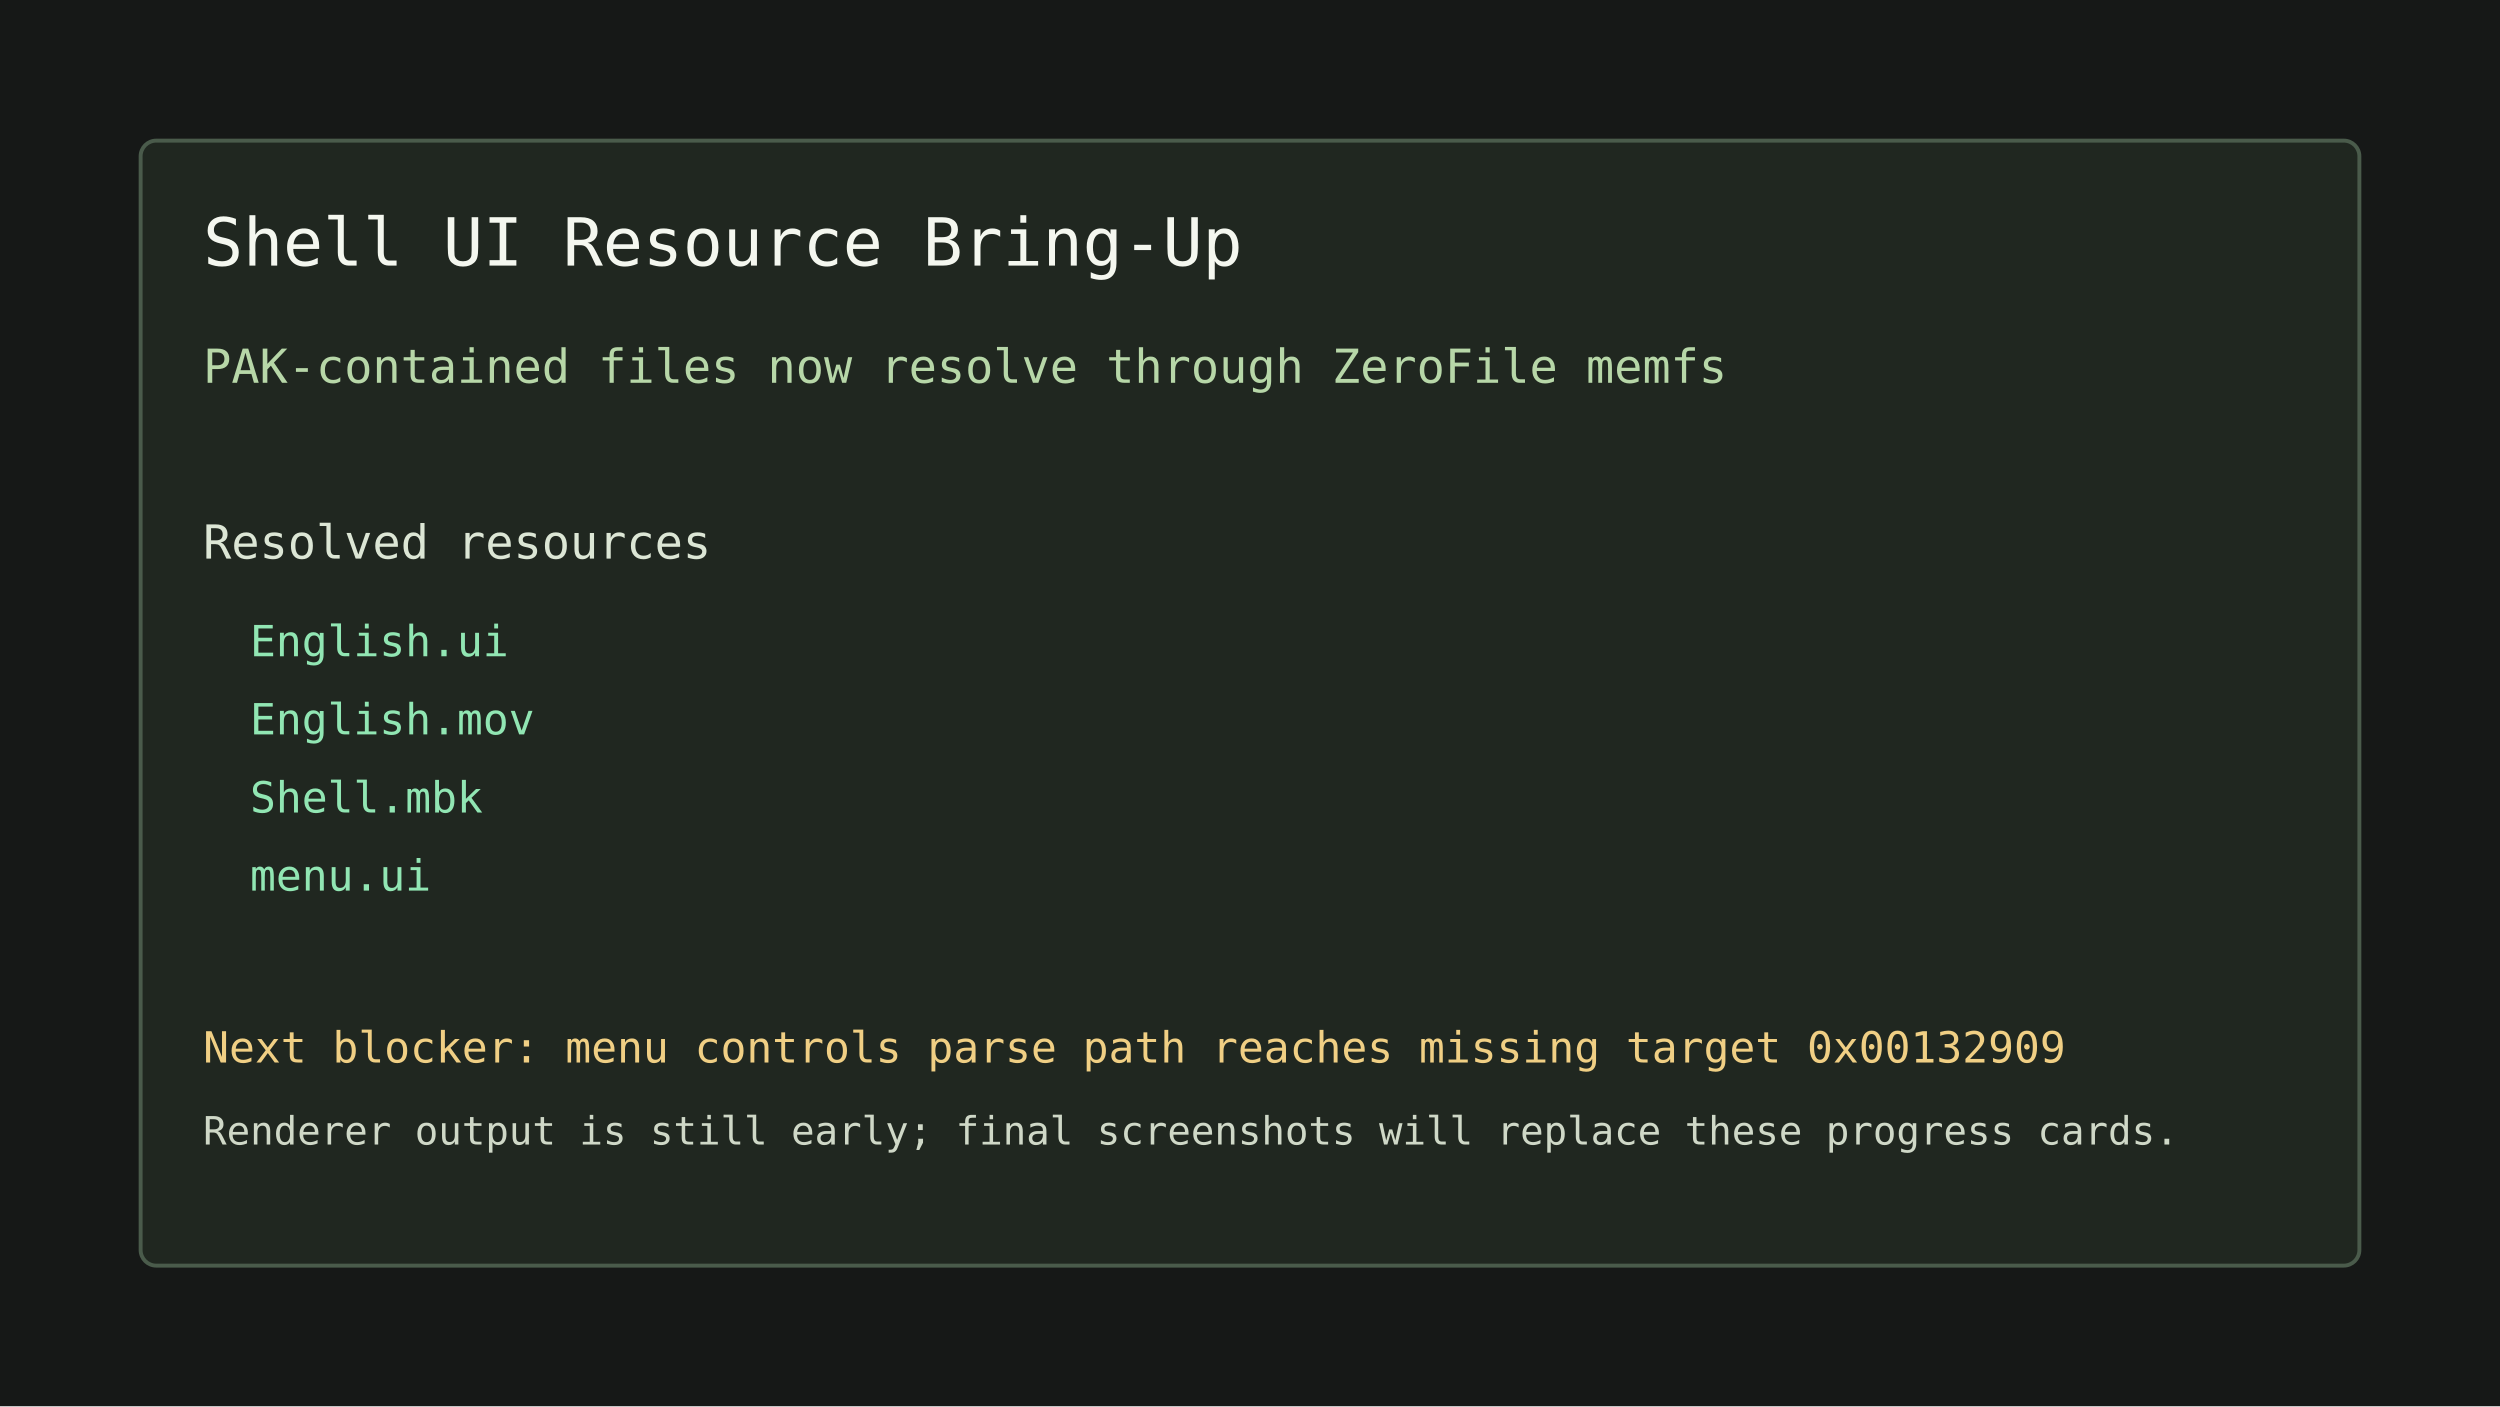
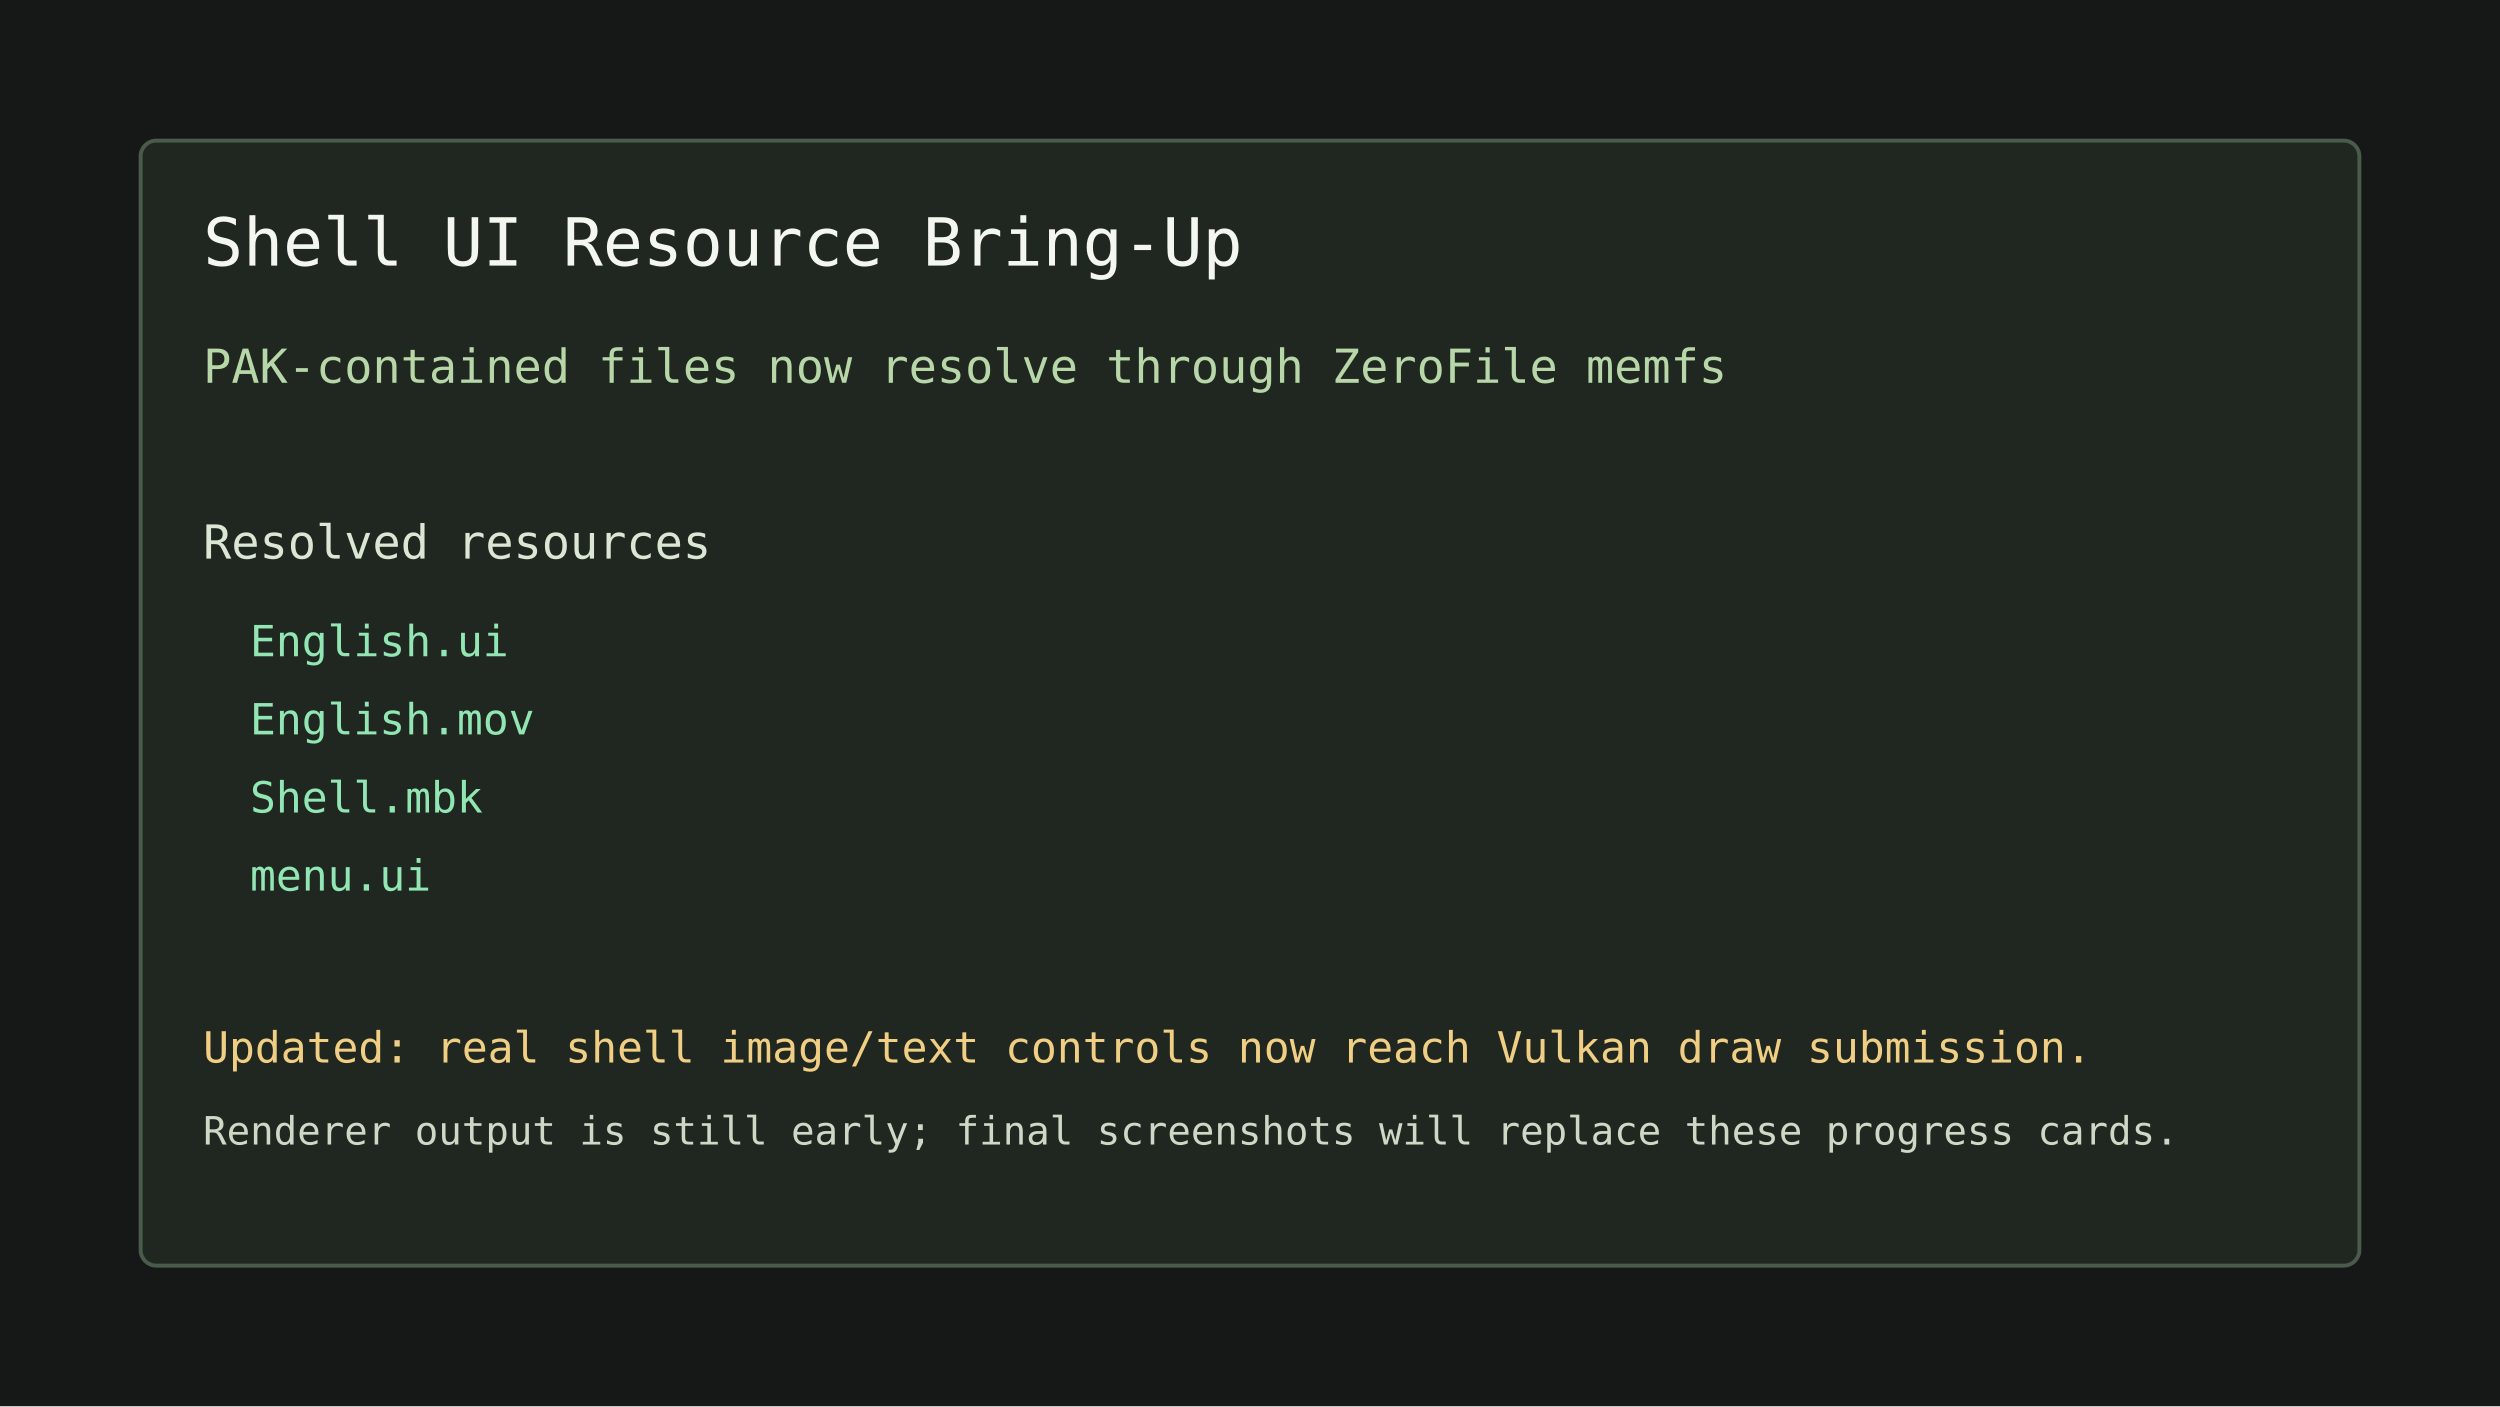
<svg xmlns="http://www.w3.org/2000/svg" width="1280" height="720" viewBox="0 0 1280 720">
  <rect width="1280" height="720" fill="#161817" />
  <rect x="72" y="72" width="1136" height="576" rx="8" fill="#202720" stroke="#4a5b4b" stroke-width="2" />
  <text x="104" y="136" fill="#f4f7ef" font-family="DejaVu Sans Mono, monospace" font-size="34">Shell UI Resource Bring-Up</text>
  <text x="104" y="196" fill="#b7d7a8" font-family="DejaVu Sans Mono, monospace" font-size="24">PAK-contained files now resolve through ZeroFile memfs</text>
  <text x="104" y="286" fill="#dce6d5" font-family="DejaVu Sans Mono, monospace" font-size="24">Resolved resources</text>
  <text x="128" y="336" fill="#91e6b3" font-family="DejaVu Sans Mono, monospace" font-size="22">English.ui</text>
  <text x="128" y="376" fill="#91e6b3" font-family="DejaVu Sans Mono, monospace" font-size="22">English.mov</text>
  <text x="128" y="416" fill="#91e6b3" font-family="DejaVu Sans Mono, monospace" font-size="22">Shell.mbk</text>
  <text x="128" y="456" fill="#91e6b3" font-family="DejaVu Sans Mono, monospace" font-size="22">menu.ui</text>
-   <text x="104" y="544" fill="#f0cf84" font-family="DejaVu Sans Mono, monospace" font-size="22">Next blocker: menu controls parse path reaches missing target 0x00132909</text>
+   <text x="104" y="544" fill="#f0cf84" font-family="DejaVu Sans Mono, monospace" font-size="22">Updated: real shell image/text controls now reach Vulkan draw submission.</text>
  <text x="104" y="586" fill="#cfd8c7" font-family="DejaVu Sans Mono, monospace" font-size="20">Renderer output is still early; final screenshots will replace these progress cards.</text>
</svg>
